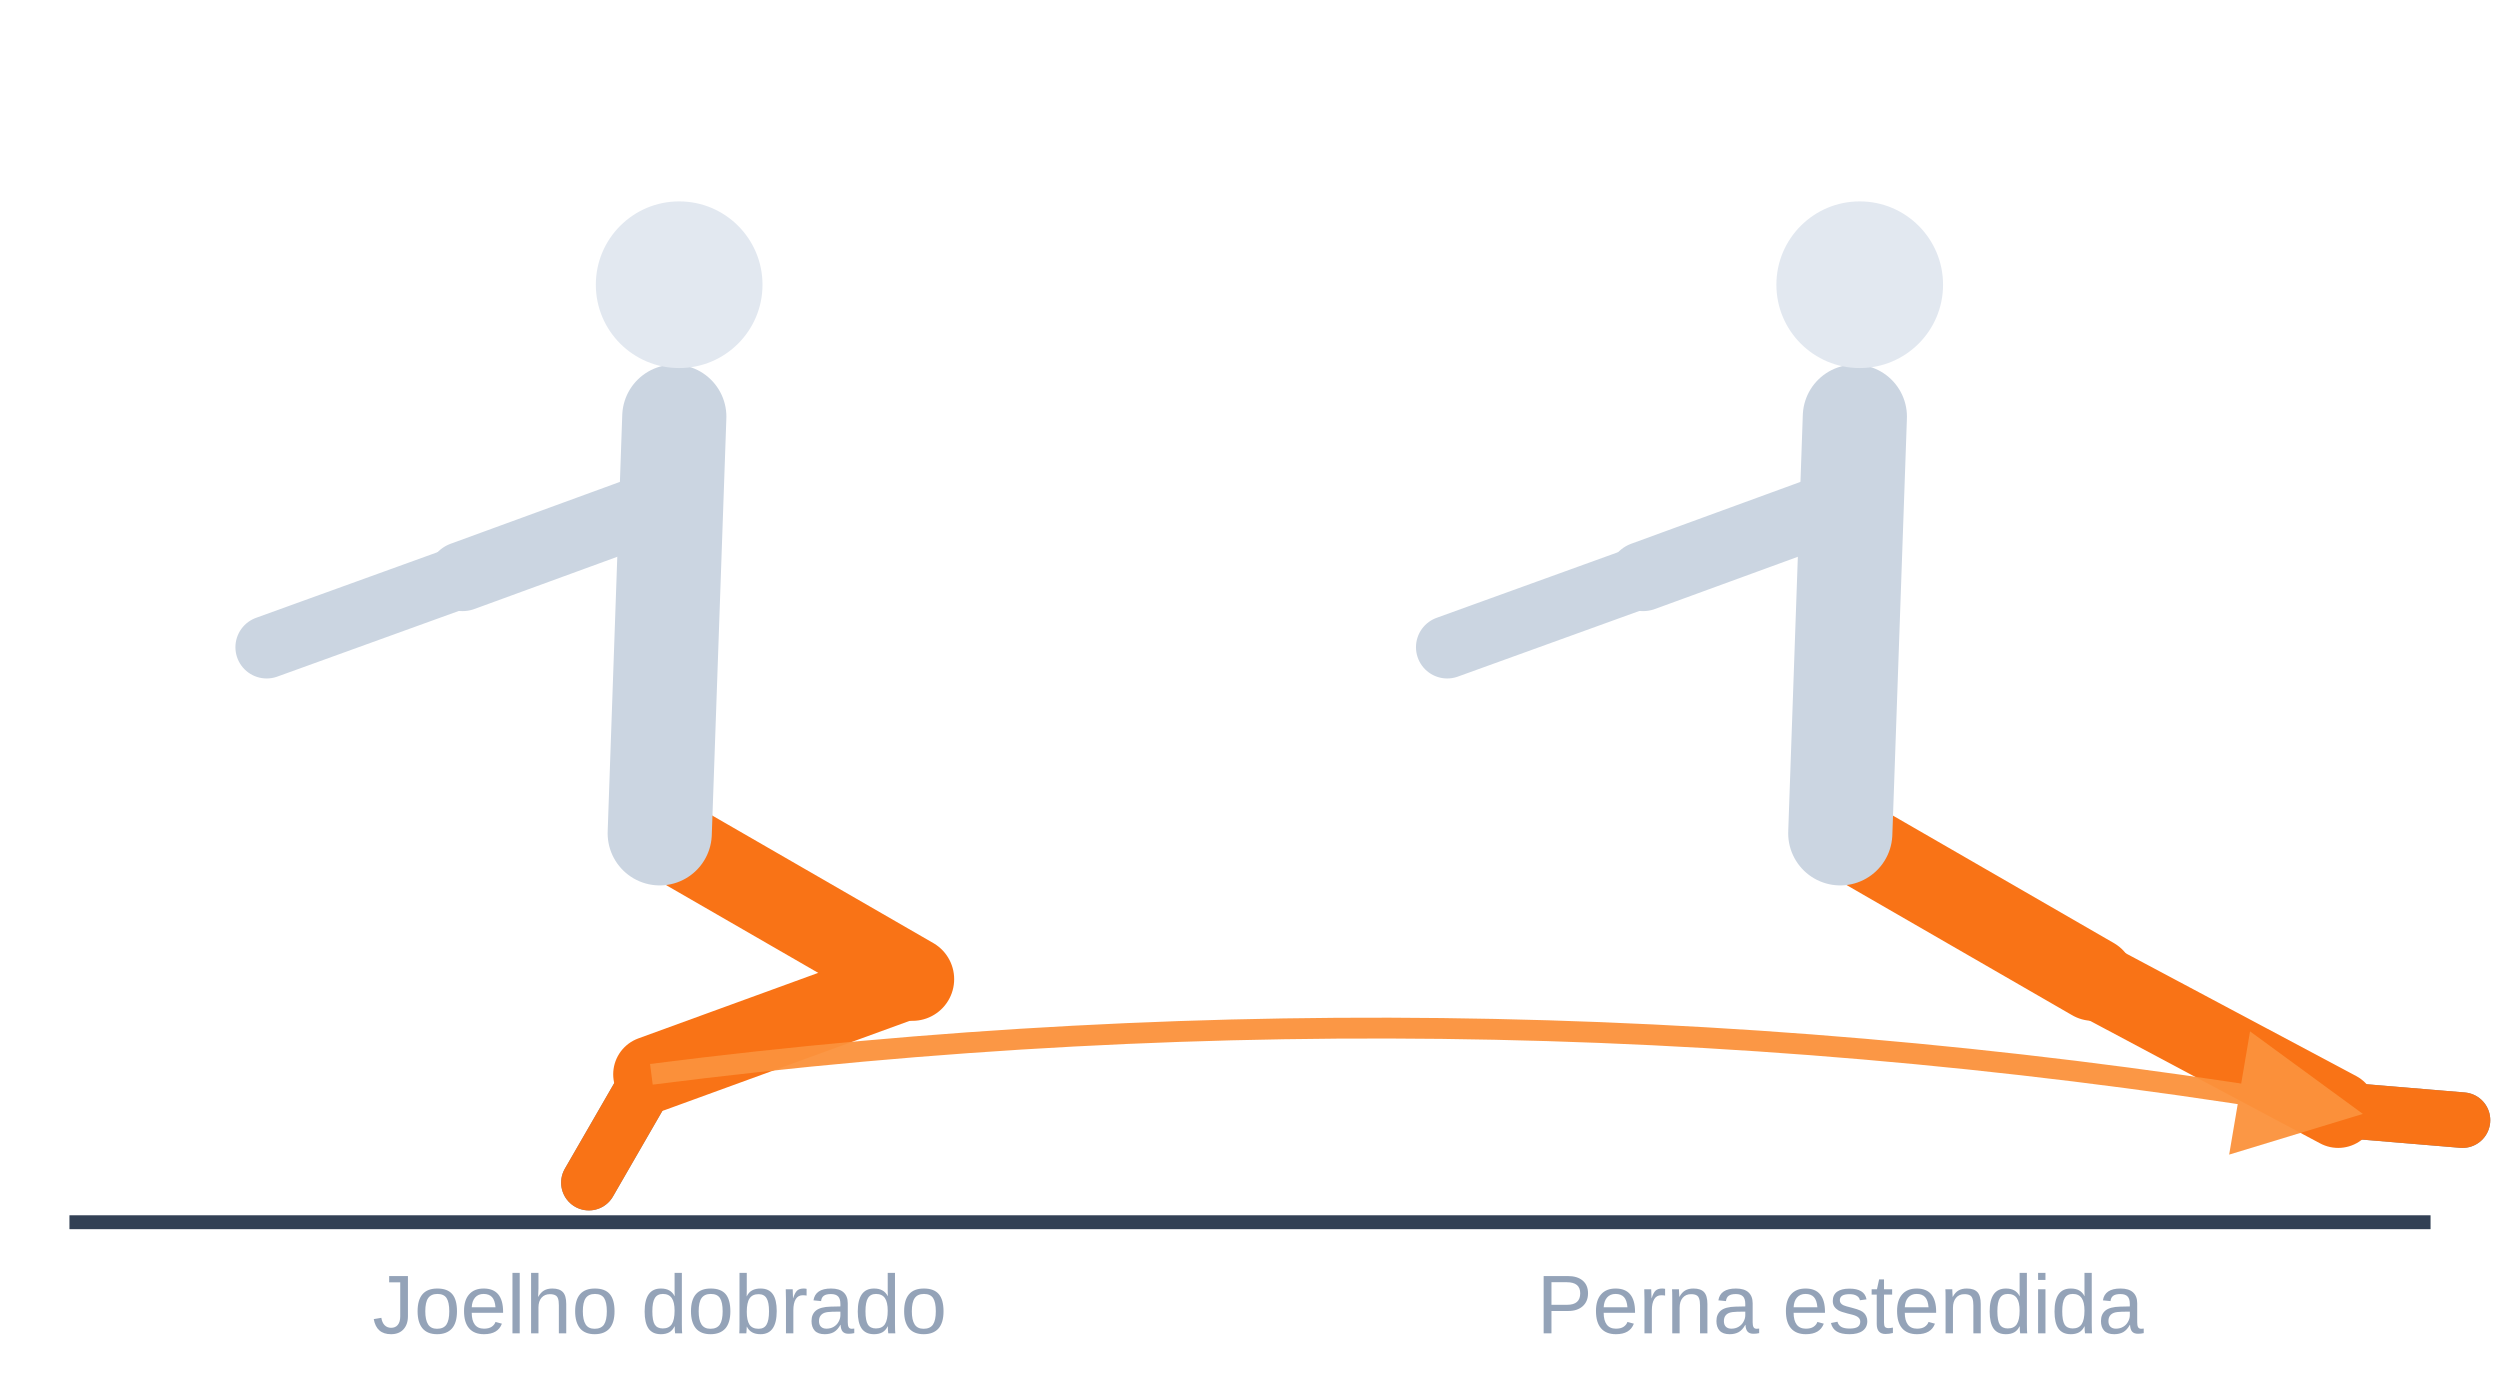
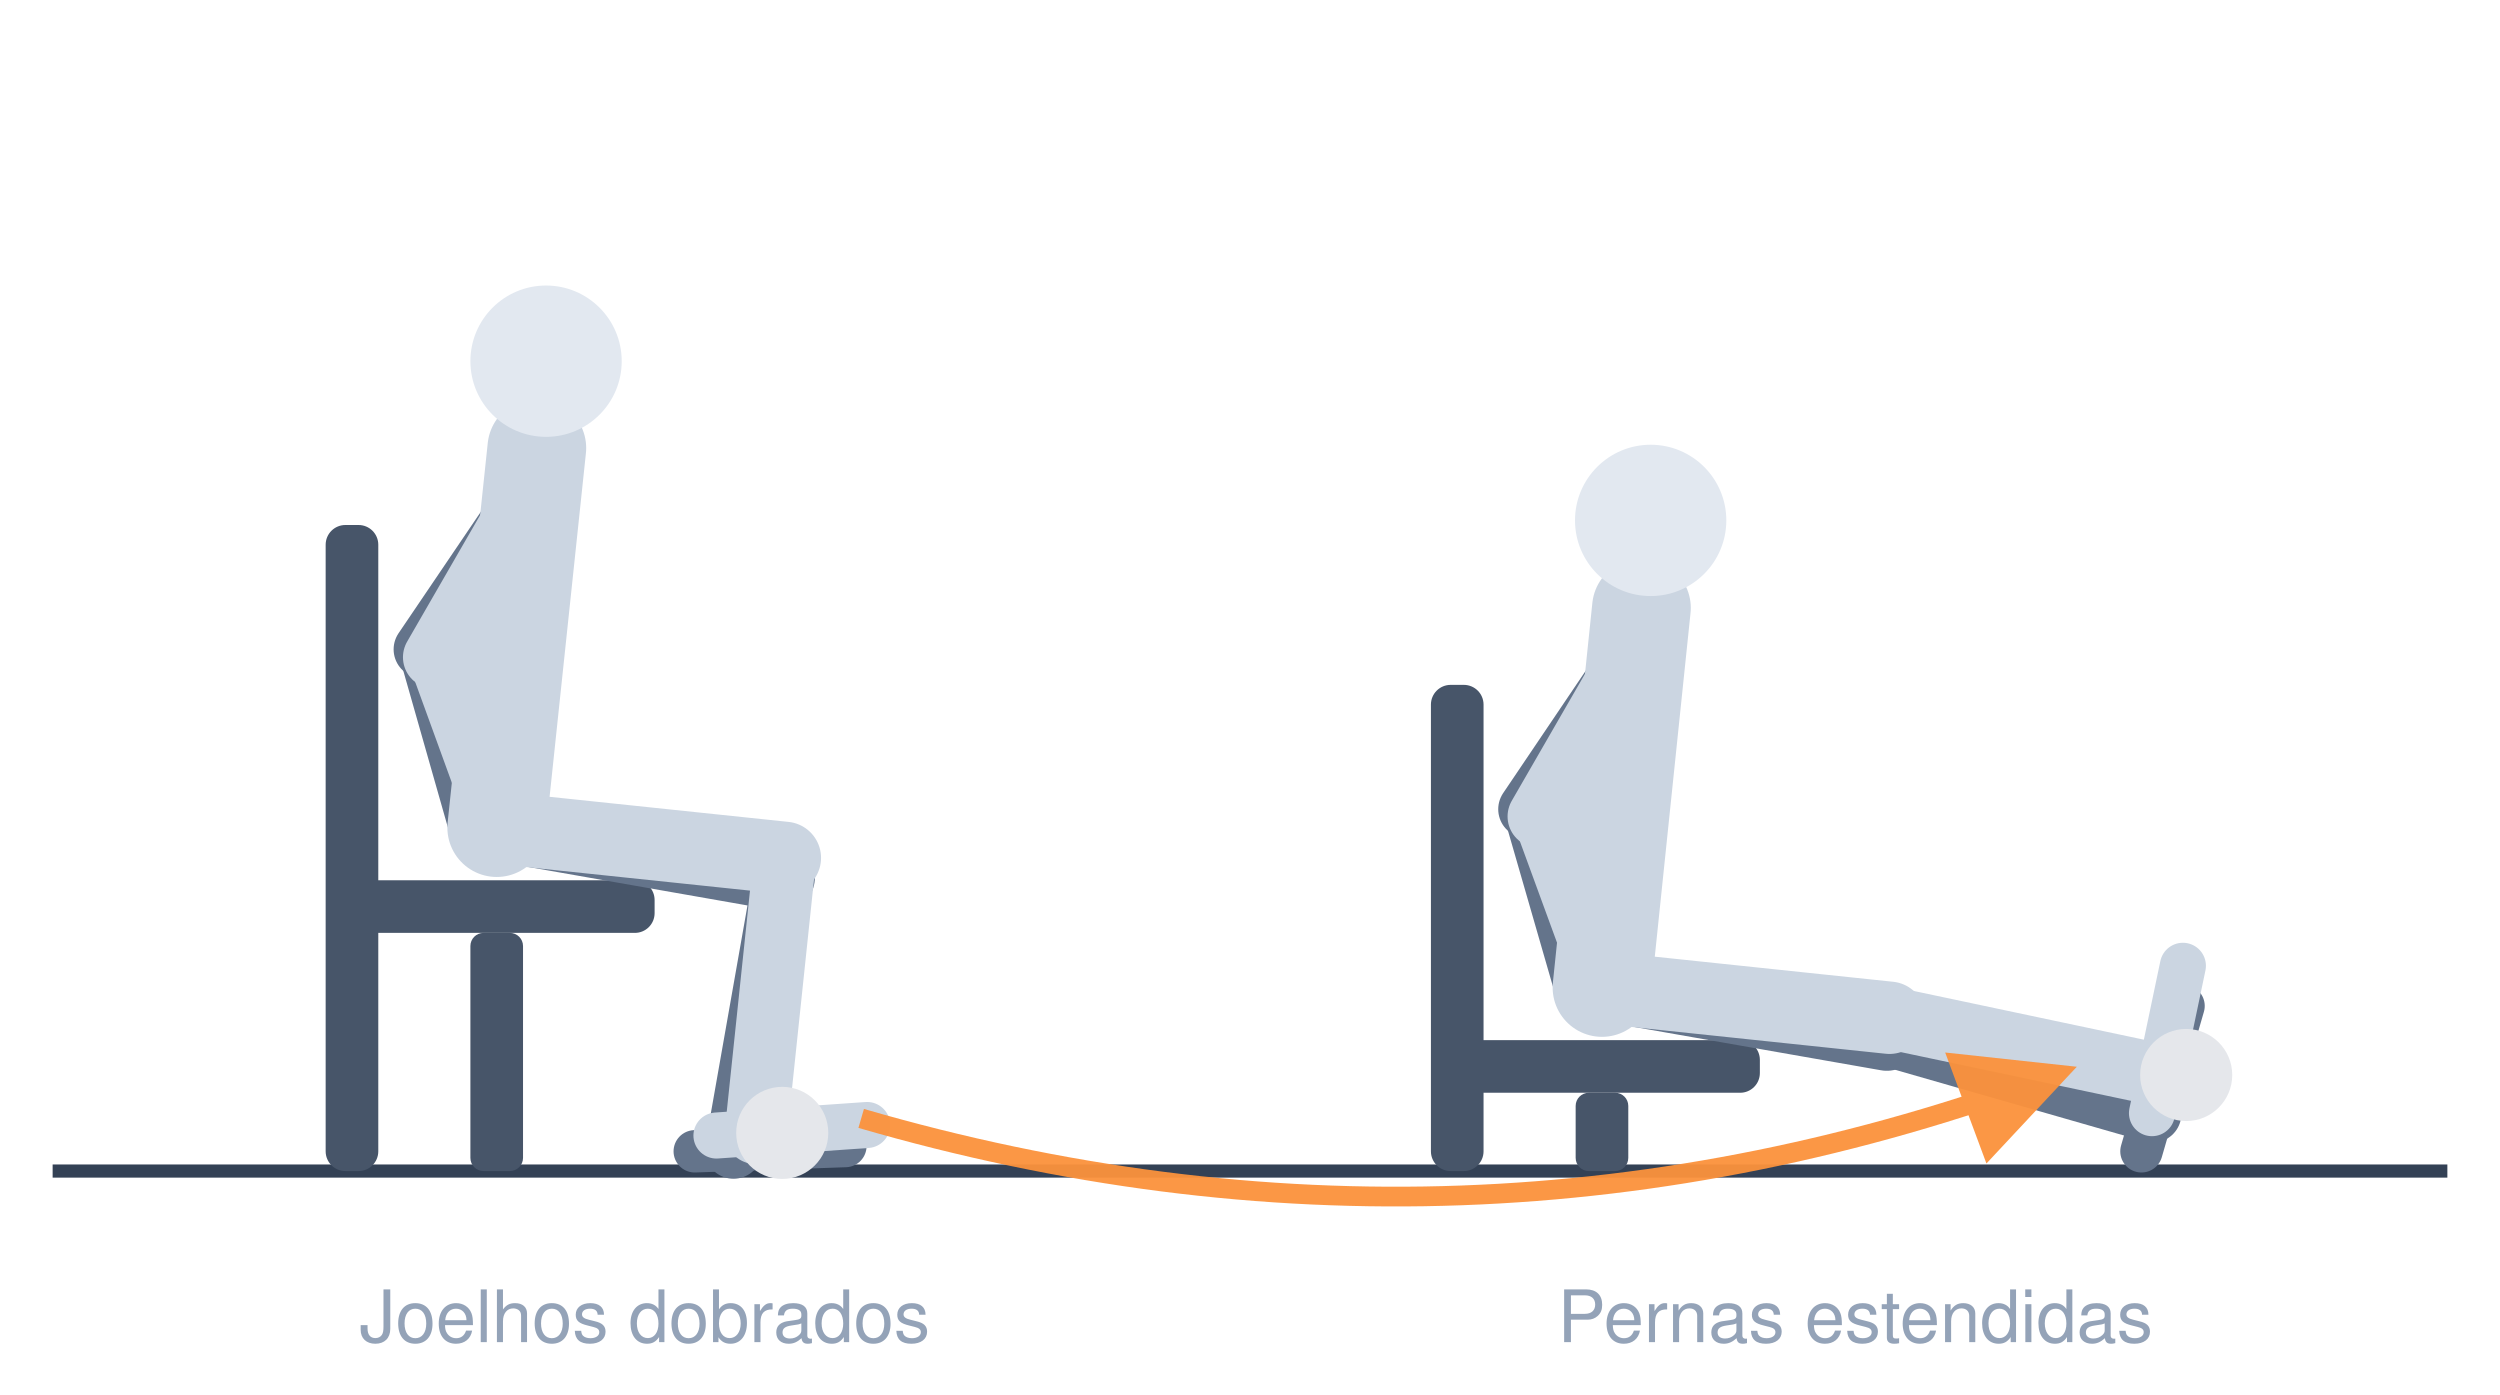
- <svg xmlns="http://www.w3.org/2000/svg" viewBox="0 0 360 200" role="img">
+ <svg xmlns="http://www.w3.org/2000/svg" viewBox="0 0 380 212" role="img" aria-label="cadeira-extensora">
  <defs>
    <marker id="ah" viewBox="0 0 10 10" refX="8" refY="5" markerWidth="6" markerHeight="6" orient="auto-start-reverse">
      <path d="M0,0 L10,5 L0,10 z" fill="#fb923c" />
    </marker>
  </defs>
-   <line x1="10" y1="176" x2="350" y2="176" stroke="#334155" stroke-width="2" />
-   <line x1="95.0" y1="120.0" x2="131.4" y2="141.0" stroke="#64748b" stroke-width="11" stroke-linecap="round" opacity="0.85" />
-   <line x1="131.4" y1="141.0" x2="93.8" y2="154.7" stroke="#64748b" stroke-width="10" stroke-linecap="round" opacity="0.85" />
-   <line x1="93.8" y1="154.7" x2="84.8" y2="170.3" stroke="#64748b" stroke-width="8" stroke-linecap="round" opacity="0.85" />
-   <line x1="96.7" y1="72.0" x2="66.6" y2="83.0" stroke="#64748b" stroke-width="9" stroke-linecap="round" opacity="0.85" />
-   <line x1="66.6" y1="83.0" x2="38.4" y2="93.2" stroke="#64748b" stroke-width="8" stroke-linecap="round" opacity="0.85" />
-   <line x1="95.0" y1="120.0" x2="131.4" y2="141.0" stroke="#f97316" stroke-width="12" stroke-linecap="round" opacity="1.0" />
-   <line x1="131.4" y1="141.0" x2="93.8" y2="154.7" stroke="#f97316" stroke-width="11" stroke-linecap="round" opacity="1.0" />
-   <line x1="93.8" y1="154.7" x2="84.8" y2="170.3" stroke="#f97316" stroke-width="8" stroke-linecap="round" opacity="1.0" />
-   <line x1="95.0" y1="120.0" x2="97.1" y2="60.0" stroke="#cbd5e1" stroke-width="15" stroke-linecap="round" opacity="1.0" />
-   <circle cx="97.8" cy="41.0" r="12" fill="#e2e8f0" opacity="1.0" />
-   <line x1="96.7" y1="72.0" x2="66.6" y2="83.0" stroke="#cbd5e1" stroke-width="10" stroke-linecap="round" opacity="1.0" />
-   <line x1="66.6" y1="83.0" x2="38.4" y2="93.2" stroke="#cbd5e1" stroke-width="9" stroke-linecap="round" opacity="1.0" />
-   <line x1="265.0" y1="120.0" x2="301.4" y2="141.0" stroke="#64748b" stroke-width="11" stroke-linecap="round" opacity="0.85" />
-   <line x1="301.4" y1="141.0" x2="336.7" y2="159.8" stroke="#64748b" stroke-width="10" stroke-linecap="round" opacity="0.85" />
-   <line x1="336.7" y1="159.8" x2="354.6" y2="161.3" stroke="#64748b" stroke-width="8" stroke-linecap="round" opacity="0.85" />
-   <line x1="266.7" y1="72.0" x2="236.6" y2="83.0" stroke="#64748b" stroke-width="9" stroke-linecap="round" opacity="0.85" />
-   <line x1="236.6" y1="83.0" x2="208.4" y2="93.2" stroke="#64748b" stroke-width="8" stroke-linecap="round" opacity="0.85" />
-   <line x1="265.0" y1="120.0" x2="301.4" y2="141.0" stroke="#f97316" stroke-width="12" stroke-linecap="round" opacity="1.0" />
-   <line x1="301.4" y1="141.0" x2="336.7" y2="159.8" stroke="#f97316" stroke-width="11" stroke-linecap="round" opacity="1.0" />
-   <line x1="336.7" y1="159.8" x2="354.6" y2="161.3" stroke="#f97316" stroke-width="8" stroke-linecap="round" opacity="1.0" />
-   <line x1="265.0" y1="120.0" x2="267.1" y2="60.0" stroke="#cbd5e1" stroke-width="15" stroke-linecap="round" opacity="1.0" />
-   <circle cx="267.8" cy="41.0" r="12" fill="#e2e8f0" opacity="1.0" />
-   <line x1="266.7" y1="72.0" x2="236.6" y2="83.0" stroke="#cbd5e1" stroke-width="10" stroke-linecap="round" opacity="1.0" />
-   <line x1="236.6" y1="83.0" x2="208.4" y2="93.2" stroke="#cbd5e1" stroke-width="9" stroke-linecap="round" opacity="1.0" />
-   <path d="M93.8,154.7 Q215.2,139.2 336.7,159.8" fill="none" stroke="#fb923c" stroke-width="3" marker-end="url(#ah)" opacity="0.95" />
-   <text x="95" y="192" fill="#94a3b8" font-family="Arial" font-size="12" text-anchor="middle">Joelho dobrado</text>
-   <text x="265" y="192" fill="#94a3b8" font-family="Arial" font-size="12" text-anchor="middle">Perna estendida</text>
+   <line x1="8.0" y1="178.0" x2="372.0" y2="178.0" stroke="#334155" stroke-width="2" stroke-linecap="butt" />
+   <rect x="51.5" y="133.8" width="48.0" height="8.0" rx="3" fill="#475569" />
+   <rect x="71.5" y="141.8" width="8.0" height="36.2" rx="2" fill="#475569" />
+   <rect x="49.5" y="79.8" width="8.0" height="98.2" rx="3" fill="#475569" />
+   <rect x="219.5" y="158.1" width="48.0" height="8.0" rx="3" fill="#475569" />
+   <rect x="239.5" y="166.1" width="8.0" height="11.9" rx="2" fill="#475569" />
+   <rect x="217.5" y="104.1" width="8.0" height="73.9" rx="3" fill="#475569" />
+   <line x1="75.5" y1="125.8" x2="118.8" y2="133.4" stroke="#64748b" stroke-width="10.12" stroke-linecap="round" />
+   <line x1="118.8" y1="133.4" x2="111.5" y2="174.8" stroke="#64748b" stroke-width="8.74" stroke-linecap="round" />
+   <line x1="105.6" y1="175.0" x2="128.5" y2="174.2" stroke="#64748b" stroke-width="6.44" stroke-linecap="round" />
+   <line x1="81.0" y1="73.9" x2="64.2" y2="98.7" stroke="#64748b" stroke-width="8.74" stroke-linecap="round" />
+   <line x1="64.2" y1="98.7" x2="71.6" y2="124.7" stroke="#64748b" stroke-width="7.36" stroke-linecap="round" />
+   <line x1="75.5" y1="125.8" x2="81.6" y2="68.1" stroke="#cbd5e1" stroke-width="15.0" stroke-linecap="round" />
+   <line x1="81.6" y1="68.1" x2="83.0" y2="54.9" stroke="#cbd5e1" stroke-width="8.0" stroke-linecap="round" />
+   <circle cx="83.0" cy="54.9" r="11.5" fill="#e2e8f0" />
+   <line x1="75.5" y1="125.8" x2="119.3" y2="130.4" stroke="#cbd5e1" stroke-width="11.0" stroke-linecap="round" />
+   <line x1="119.3" y1="130.4" x2="114.9" y2="172.2" stroke="#cbd5e1" stroke-width="9.5" stroke-linecap="round" />
+   <line x1="108.9" y1="172.6" x2="131.8" y2="171.0" stroke="#cbd5e1" stroke-width="7.0" stroke-linecap="round" />
+   <line x1="81.0" y1="73.9" x2="66.0" y2="99.9" stroke="#cbd5e1" stroke-width="9.5" stroke-linecap="round" />
+   <line x1="66.0" y1="99.9" x2="75.2" y2="125.2" stroke="#cbd5e1" stroke-width="8.0" stroke-linecap="round" />
+   <line x1="243.5" y1="150.1" x2="286.8" y2="157.7" stroke="#64748b" stroke-width="10.12" stroke-linecap="round" />
+   <line x1="286.8" y1="157.7" x2="327.2" y2="169.3" stroke="#64748b" stroke-width="8.74" stroke-linecap="round" />
+   <line x1="325.5" y1="175.0" x2="331.9" y2="152.9" stroke="#64748b" stroke-width="6.44" stroke-linecap="round" />
+   <line x1="248.9" y1="98.1" x2="232.1" y2="123.0" stroke="#64748b" stroke-width="8.74" stroke-linecap="round" />
+   <line x1="232.1" y1="123.0" x2="239.6" y2="149.0" stroke="#64748b" stroke-width="7.36" stroke-linecap="round" />
+   <line x1="243.5" y1="150.1" x2="249.5" y2="92.4" stroke="#cbd5e1" stroke-width="15.0" stroke-linecap="round" />
+   <line x1="249.5" y1="92.4" x2="250.9" y2="79.1" stroke="#cbd5e1" stroke-width="8.0" stroke-linecap="round" />
+   <circle cx="250.9" cy="79.1" r="11.5" fill="#e2e8f0" />
+   <line x1="243.5" y1="150.1" x2="287.2" y2="154.7" stroke="#cbd5e1" stroke-width="11.0" stroke-linecap="round" />
+   <line x1="287.2" y1="154.7" x2="328.3" y2="163.4" stroke="#cbd5e1" stroke-width="9.5" stroke-linecap="round" />
+   <line x1="327.1" y1="169.2" x2="331.8" y2="146.8" stroke="#cbd5e1" stroke-width="7.0" stroke-linecap="round" />
+   <line x1="248.9" y1="98.1" x2="233.9" y2="124.1" stroke="#cbd5e1" stroke-width="9.5" stroke-linecap="round" />
+   <line x1="233.9" y1="124.1" x2="243.2" y2="149.5" stroke="#cbd5e1" stroke-width="8.0" stroke-linecap="round" />
+   <circle cx="118.9" cy="172.2" r="7.0" fill="#e5e7eb" />
+   <circle cx="332.3" cy="163.4" r="7.0" fill="#e5e7eb" />
+   <path d="M130.9,170.0 Q222.7,196.7 312.3,163.4" fill="none" stroke="#fb923c" stroke-width="3" marker-end="url(#ah)" opacity="0.95" />
+   <text x="98.0" y="204.0" fill="#94a3b8" font-family="-apple-system,Helvetica,Arial,sans-serif" font-size="11" font-weight="400" text-anchor="middle">Joelhos dobrados</text>
+   <text x="282.0" y="204.0" fill="#94a3b8" font-family="-apple-system,Helvetica,Arial,sans-serif" font-size="11" font-weight="400" text-anchor="middle">Pernas estendidas</text>
</svg>
